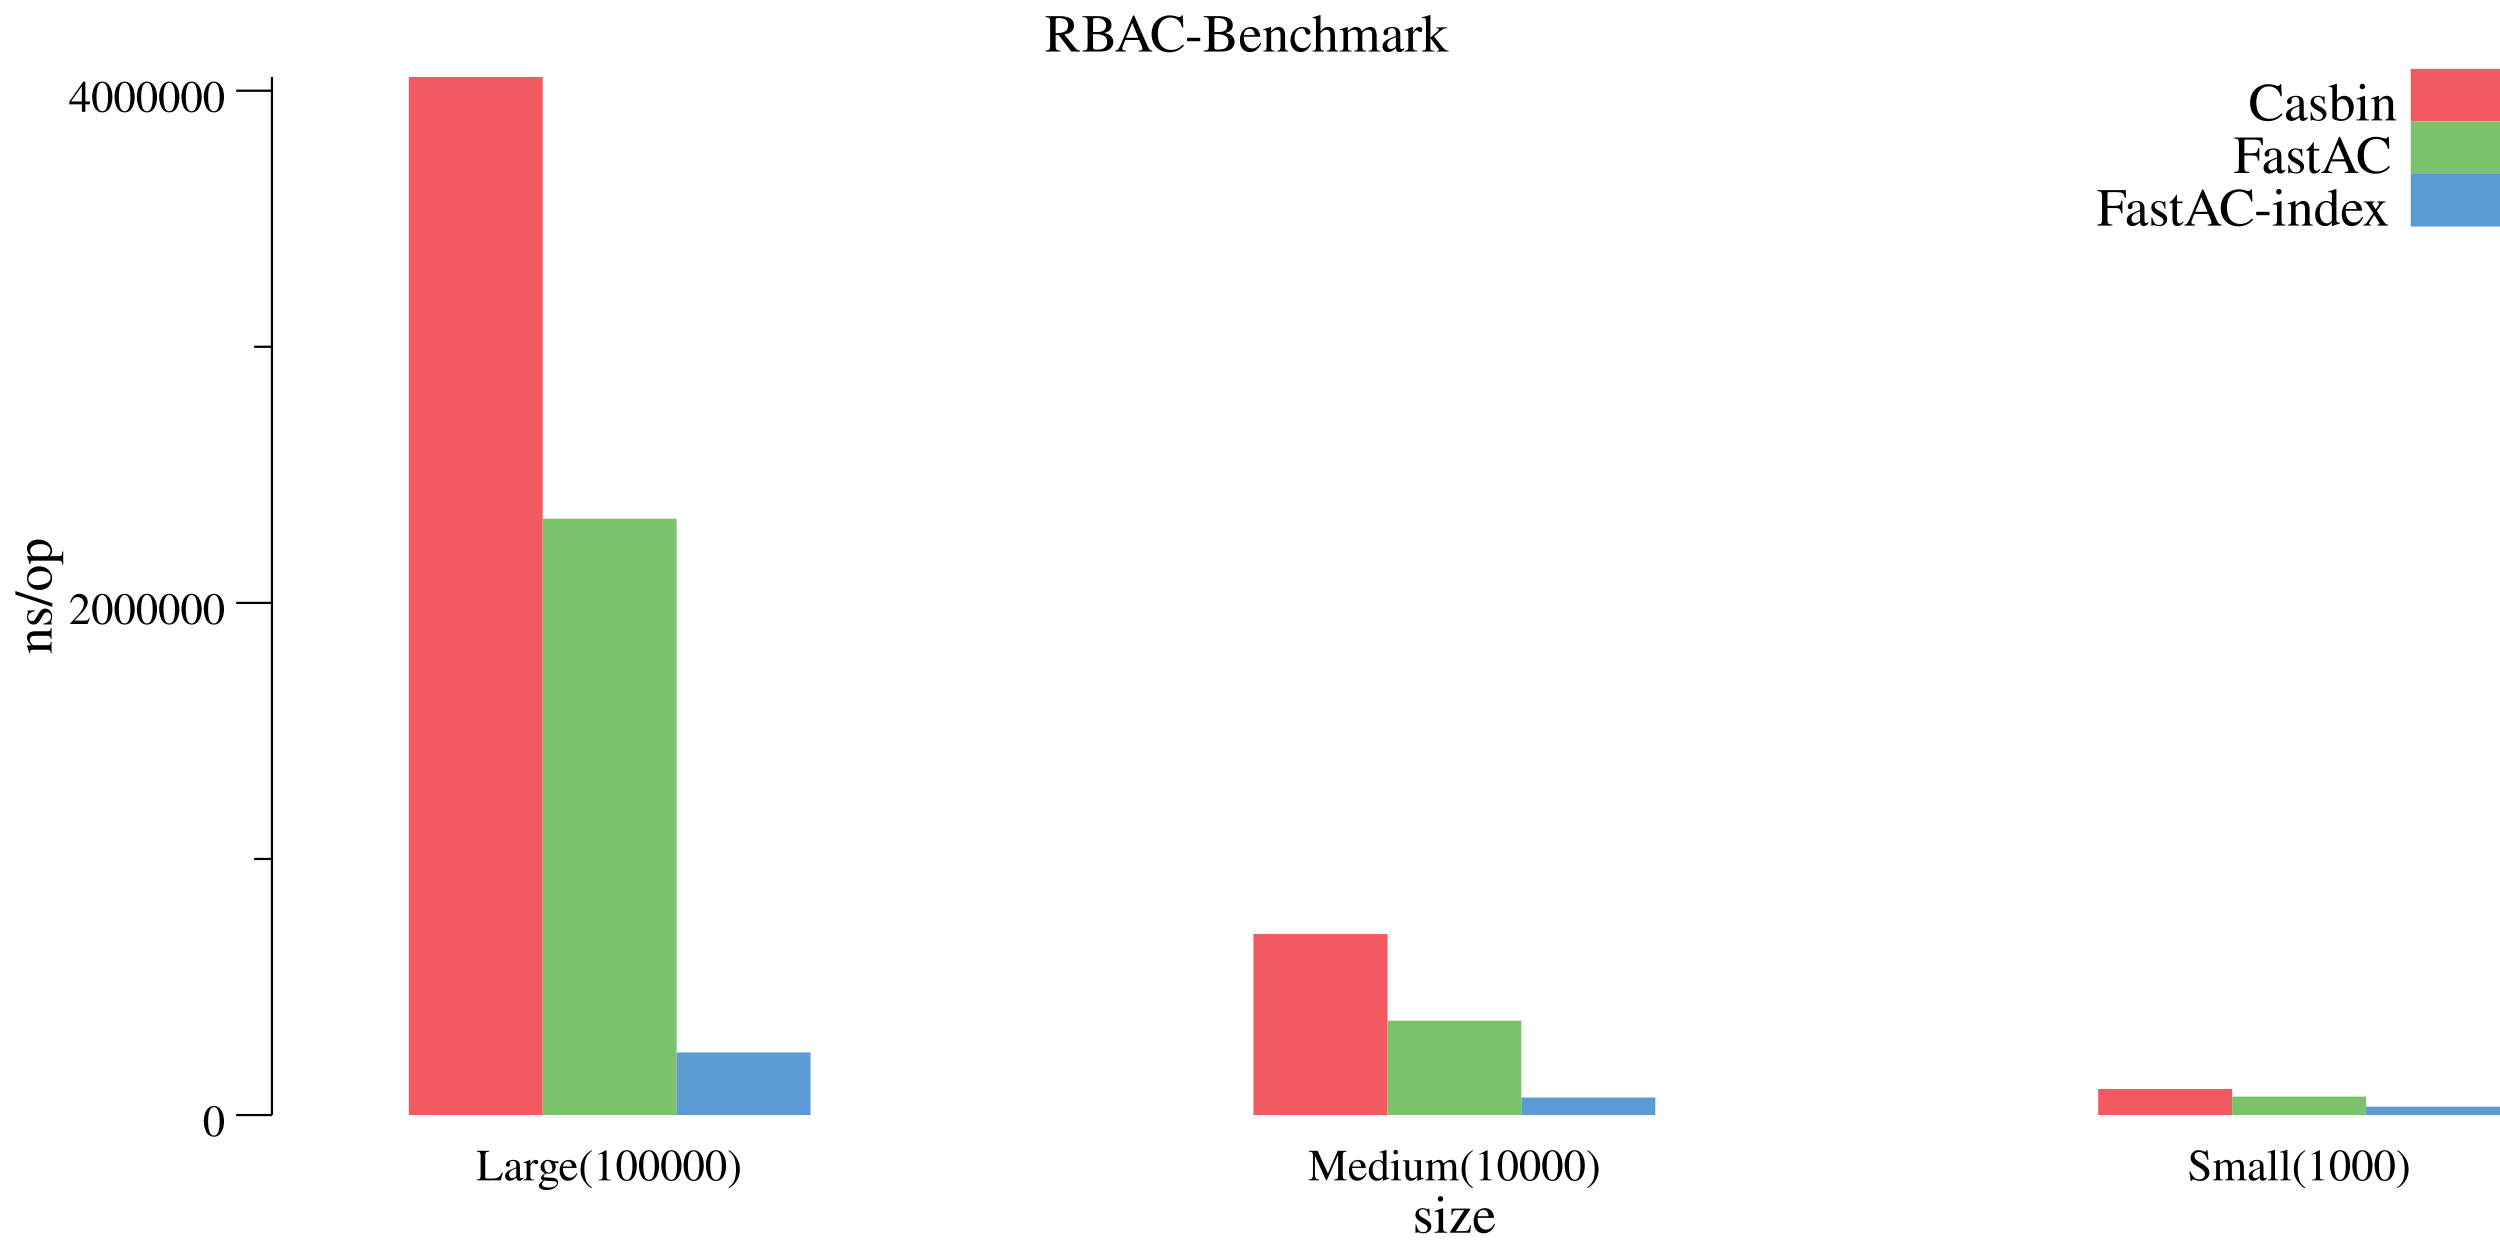
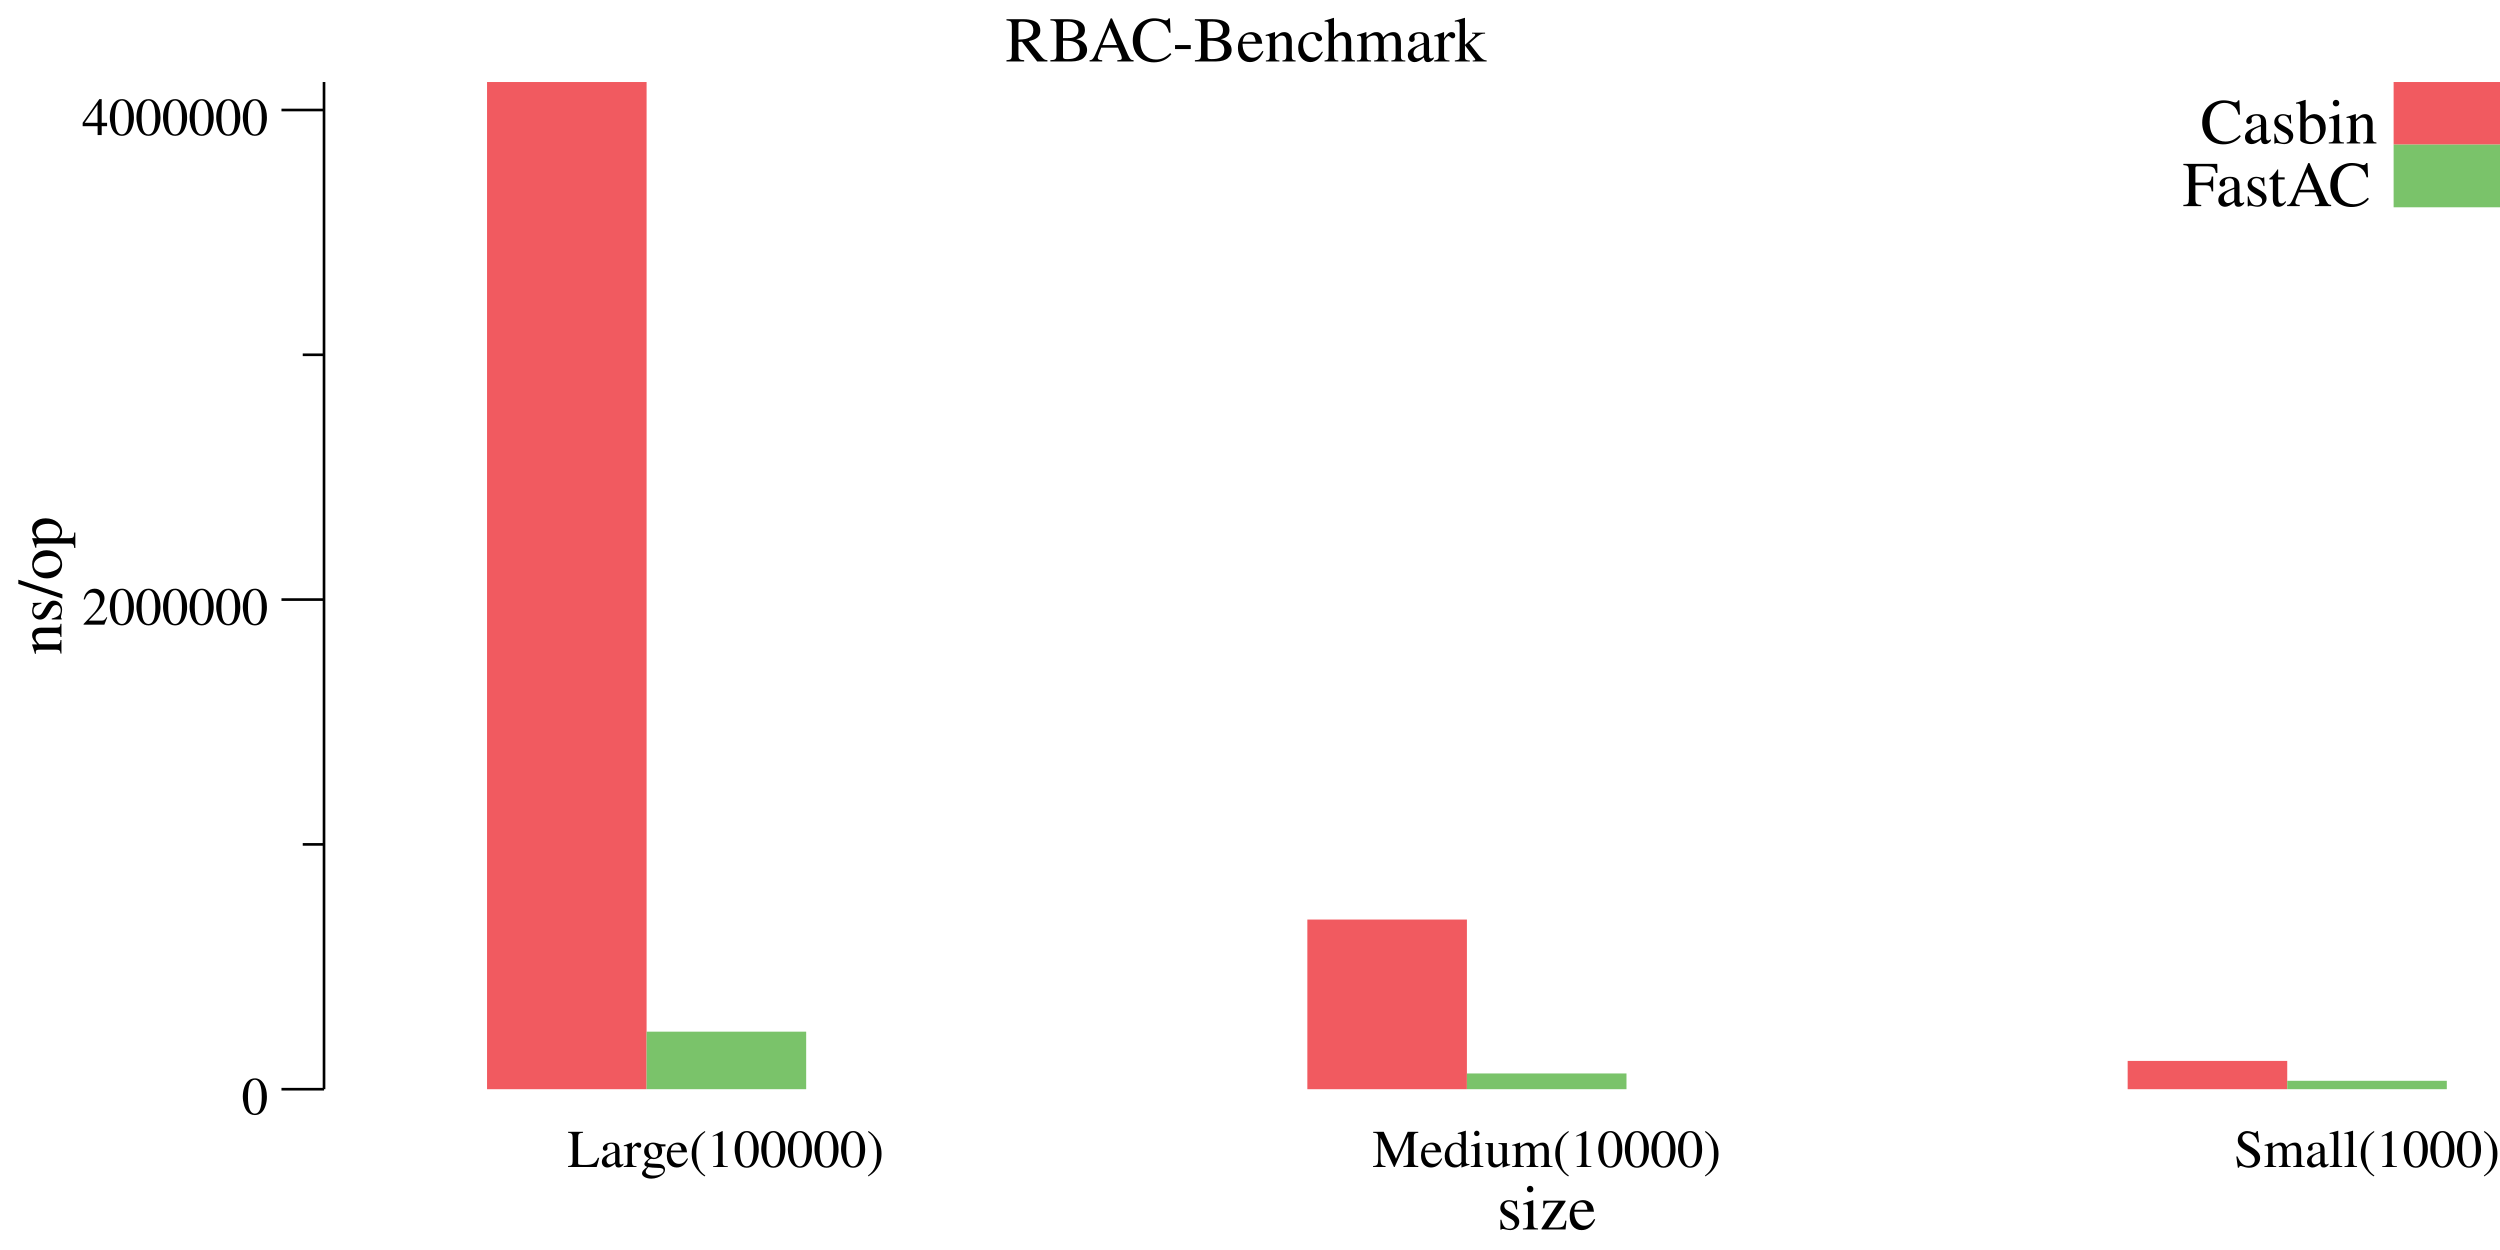
- <svg xmlns="http://www.w3.org/2000/svg" width="560pt" height="280pt" viewBox="0 0 560 280">
-   <g transform="scale(1, -1) translate(0, -280)">
-     <path d="M0,0L560,0L560,280L0,280Z" style="fill:#FFFFFF" />
-     <text x="234.01" y="-268.45" transform="scale(1, -1)" style="font-family:Times;font-weight:normal;font-style:normal;font-size:12px">RBAC-Benchmark</text>
-     <text x="316.45" y="-3.861" transform="scale(1, -1)" style="font-family:Times;font-weight:normal;font-style:normal;font-size:12px">size</text>
+ <svg xmlns="http://www.w3.org/2000/svg" width="470pt" height="235pt" viewBox="0 0 470 235">
+   <g transform="scale(1, -1) translate(0, -235)">
+     <path d="M0,0L470,0L470,235L0,235Z" style="fill:#FFFFFF" />
+     <text x="189.01" y="-223.45" transform="scale(1, -1)" style="font-family:Times;font-weight:normal;font-style:normal;font-size:12px">RBAC-Benchmark</text>
+     <text x="281.45" y="-3.861" transform="scale(1, -1)" style="font-family:Times;font-weight:normal;font-style:normal;font-size:12px">size</text>
    <text x="106.67" y="-15.602" transform="scale(1, -1)" style="font-family:Times;font-weight:normal;font-style:normal;font-size:10px">Large(100000)</text>
-     <text x="293.01" y="-15.602" transform="scale(1, -1)" style="font-family:Times;font-weight:normal;font-style:normal;font-size:10px">Medium(10000)</text>
-     <text x="490" y="-15.602" transform="scale(1, -1)" style="font-family:Times;font-weight:normal;font-style:normal;font-size:10px">Small(1000)</text>
+     <text x="258.01" y="-15.602" transform="scale(1, -1)" style="font-family:Times;font-weight:normal;font-style:normal;font-size:10px">Medium(10000)</text>
+     <text x="420" y="-15.602" transform="scale(1, -1)" style="font-family:Times;font-weight:normal;font-style:normal;font-size:10px">Small(1000)</text>
    <g transform="rotate(90)">
-       <text x="133.5" y="11.555" transform="scale(1, -1)" style="font-family:Times;font-weight:normal;font-style:normal;font-size:12px">ns/op</text>
+       <text x="111.91" y="11.555" transform="scale(1, -1)" style="font-family:Times;font-weight:normal;font-style:normal;font-size:12px">ns/op</text>
    </g>
    <text x="45.416" y="-25.509" transform="scale(1, -1)" style="font-family:Times;font-weight:normal;font-style:normal;font-size:10px">0</text>
-     <text x="15.416" y="-140.23" transform="scale(1, -1)" style="font-family:Times;font-weight:normal;font-style:normal;font-size:10px">2000000</text>
-     <text x="15.416" y="-254.96" transform="scale(1, -1)" style="font-family:Times;font-weight:normal;font-style:normal;font-size:10px">4000000</text>
+     <text x="15.416" y="-117.56" transform="scale(1, -1)" style="font-family:Times;font-weight:normal;font-style:normal;font-size:10px">2000000</text>
+     <text x="15.416" y="-209.6" transform="scale(1, -1)" style="font-family:Times;font-weight:normal;font-style:normal;font-size:10px">4000000</text>
    <path d="M52.916,30.23L60.916,30.23" style="fill:none;stroke:#000000;stroke-width:0.5" />
-     <path d="M52.916,144.95L60.916,144.95" style="fill:none;stroke:#000000;stroke-width:0.5" />
-     <path d="M52.916,259.68L60.916,259.68" style="fill:none;stroke:#000000;stroke-width:0.5" />
-     <path d="M56.916,87.592L60.916,87.592" style="fill:none;stroke:#000000;stroke-width:0.5" />
-     <path d="M56.916,202.32L60.916,202.32" style="fill:none;stroke:#000000;stroke-width:0.5" />
-     <path d="M60.916,30.23L60.916,262.76" style="fill:none;stroke:#000000;stroke-width:0.5" />
-     <path d="M91.563,30.23L91.563,262.76L121.56,262.76L121.56,30.23Z" style="fill:#F15A60" />
-     <path d="M280.78,30.23L280.78,70.803L310.78,70.803L310.78,30.23Z" style="fill:#F15A60" />
-     <path d="M470,30.23L470,36.073L500,36.073L500,30.23Z" style="fill:#F15A60" />
-     <path d="M121.56,30.23L121.56,163.81L151.56,163.81L151.56,30.23Z" style="fill:#7AC36A" />
-     <path d="M310.78,30.23L310.78,51.373L340.78,51.373L340.78,30.23Z" style="fill:#7AC36A" />
-     <path d="M500,30.23L500,34.36L530,34.36L530,30.23Z" style="fill:#7AC36A" />
-     <path d="M151.56,30.23L151.56,44.253L181.56,44.253L181.56,30.23Z" style="fill:#5A9BD4" />
-     <path d="M340.78,30.23L340.78,34.16L370.78,34.16L370.78,30.23Z" style="fill:#5A9BD4" />
-     <path d="M530,30.23L530,32.1L560,32.1L560,30.23Z" style="fill:#5A9BD4" />
-     <path d="M540,252.81L540,264.58L560,264.58L560,252.81Z" style="fill:#F15A60" />
-     <text x="503.67" y="-253.03" transform="scale(1, -1)" style="font-family:Times;font-weight:normal;font-style:normal;font-size:12px">Casbin</text>
-     <path d="M540,241.03L540,252.81L560,252.81L560,241.03Z" style="fill:#7AC36A" />
-     <text x="500.33" y="-241.25" transform="scale(1, -1)" style="font-family:Times;font-weight:normal;font-style:normal;font-size:12px">FastAC</text>
-     <path d="M540,229.25L540,241.03L560,241.03L560,229.25Z" style="fill:#5A9BD4" />
-     <text x="469.67" y="-229.47" transform="scale(1, -1)" style="font-family:Times;font-weight:normal;font-style:normal;font-size:12px">FastAC-index</text>
+     <path d="M52.916,122.28L60.916,122.28" style="fill:none;stroke:#000000;stroke-width:0.5" />
+     <path d="M52.916,214.32L60.916,214.32" style="fill:none;stroke:#000000;stroke-width:0.5" />
+     <path d="M56.916,76.254L60.916,76.254" style="fill:none;stroke:#000000;stroke-width:0.5" />
+     <path d="M56.916,168.3L60.916,168.3" style="fill:none;stroke:#000000;stroke-width:0.5" />
+     <path d="M60.916,30.23L60.916,219.58" style="fill:none;stroke:#000000;stroke-width:0.5" />
+     <path d="M91.563,30.23L91.563,219.58L121.56,219.58L121.56,30.23Z" style="fill:#F15A60" />
+     <path d="M245.78,30.23L245.78,62.125L275.78,62.125L275.78,30.23Z" style="fill:#F15A60" />
+     <path d="M400,30.23L400,35.548L430,35.548L430,30.23Z" style="fill:#F15A60" />
+     <path d="M121.56,30.23L121.56,41.047L151.56,41.047L151.56,30.23Z" style="fill:#7AC36A" />
+     <path d="M275.78,30.23L275.78,33.19L305.78,33.19L305.78,30.23Z" style="fill:#7AC36A" />
+     <path d="M430,30.23L430,31.811L460,31.811L460,30.23Z" style="fill:#7AC36A" />
+     <path d="M450,207.81L450,219.58L470,219.58L470,207.81Z" style="fill:#F15A60" />
+     <text x="413.67" y="-208.03" transform="scale(1, -1)" style="font-family:Times;font-weight:normal;font-style:normal;font-size:12px">Casbin</text>
+     <path d="M450,196.03L450,207.81L470,207.81L470,196.03Z" style="fill:#7AC36A" />
+     <text x="410.33" y="-196.25" transform="scale(1, -1)" style="font-family:Times;font-weight:normal;font-style:normal;font-size:12px">FastAC</text>
  </g>
</svg>
